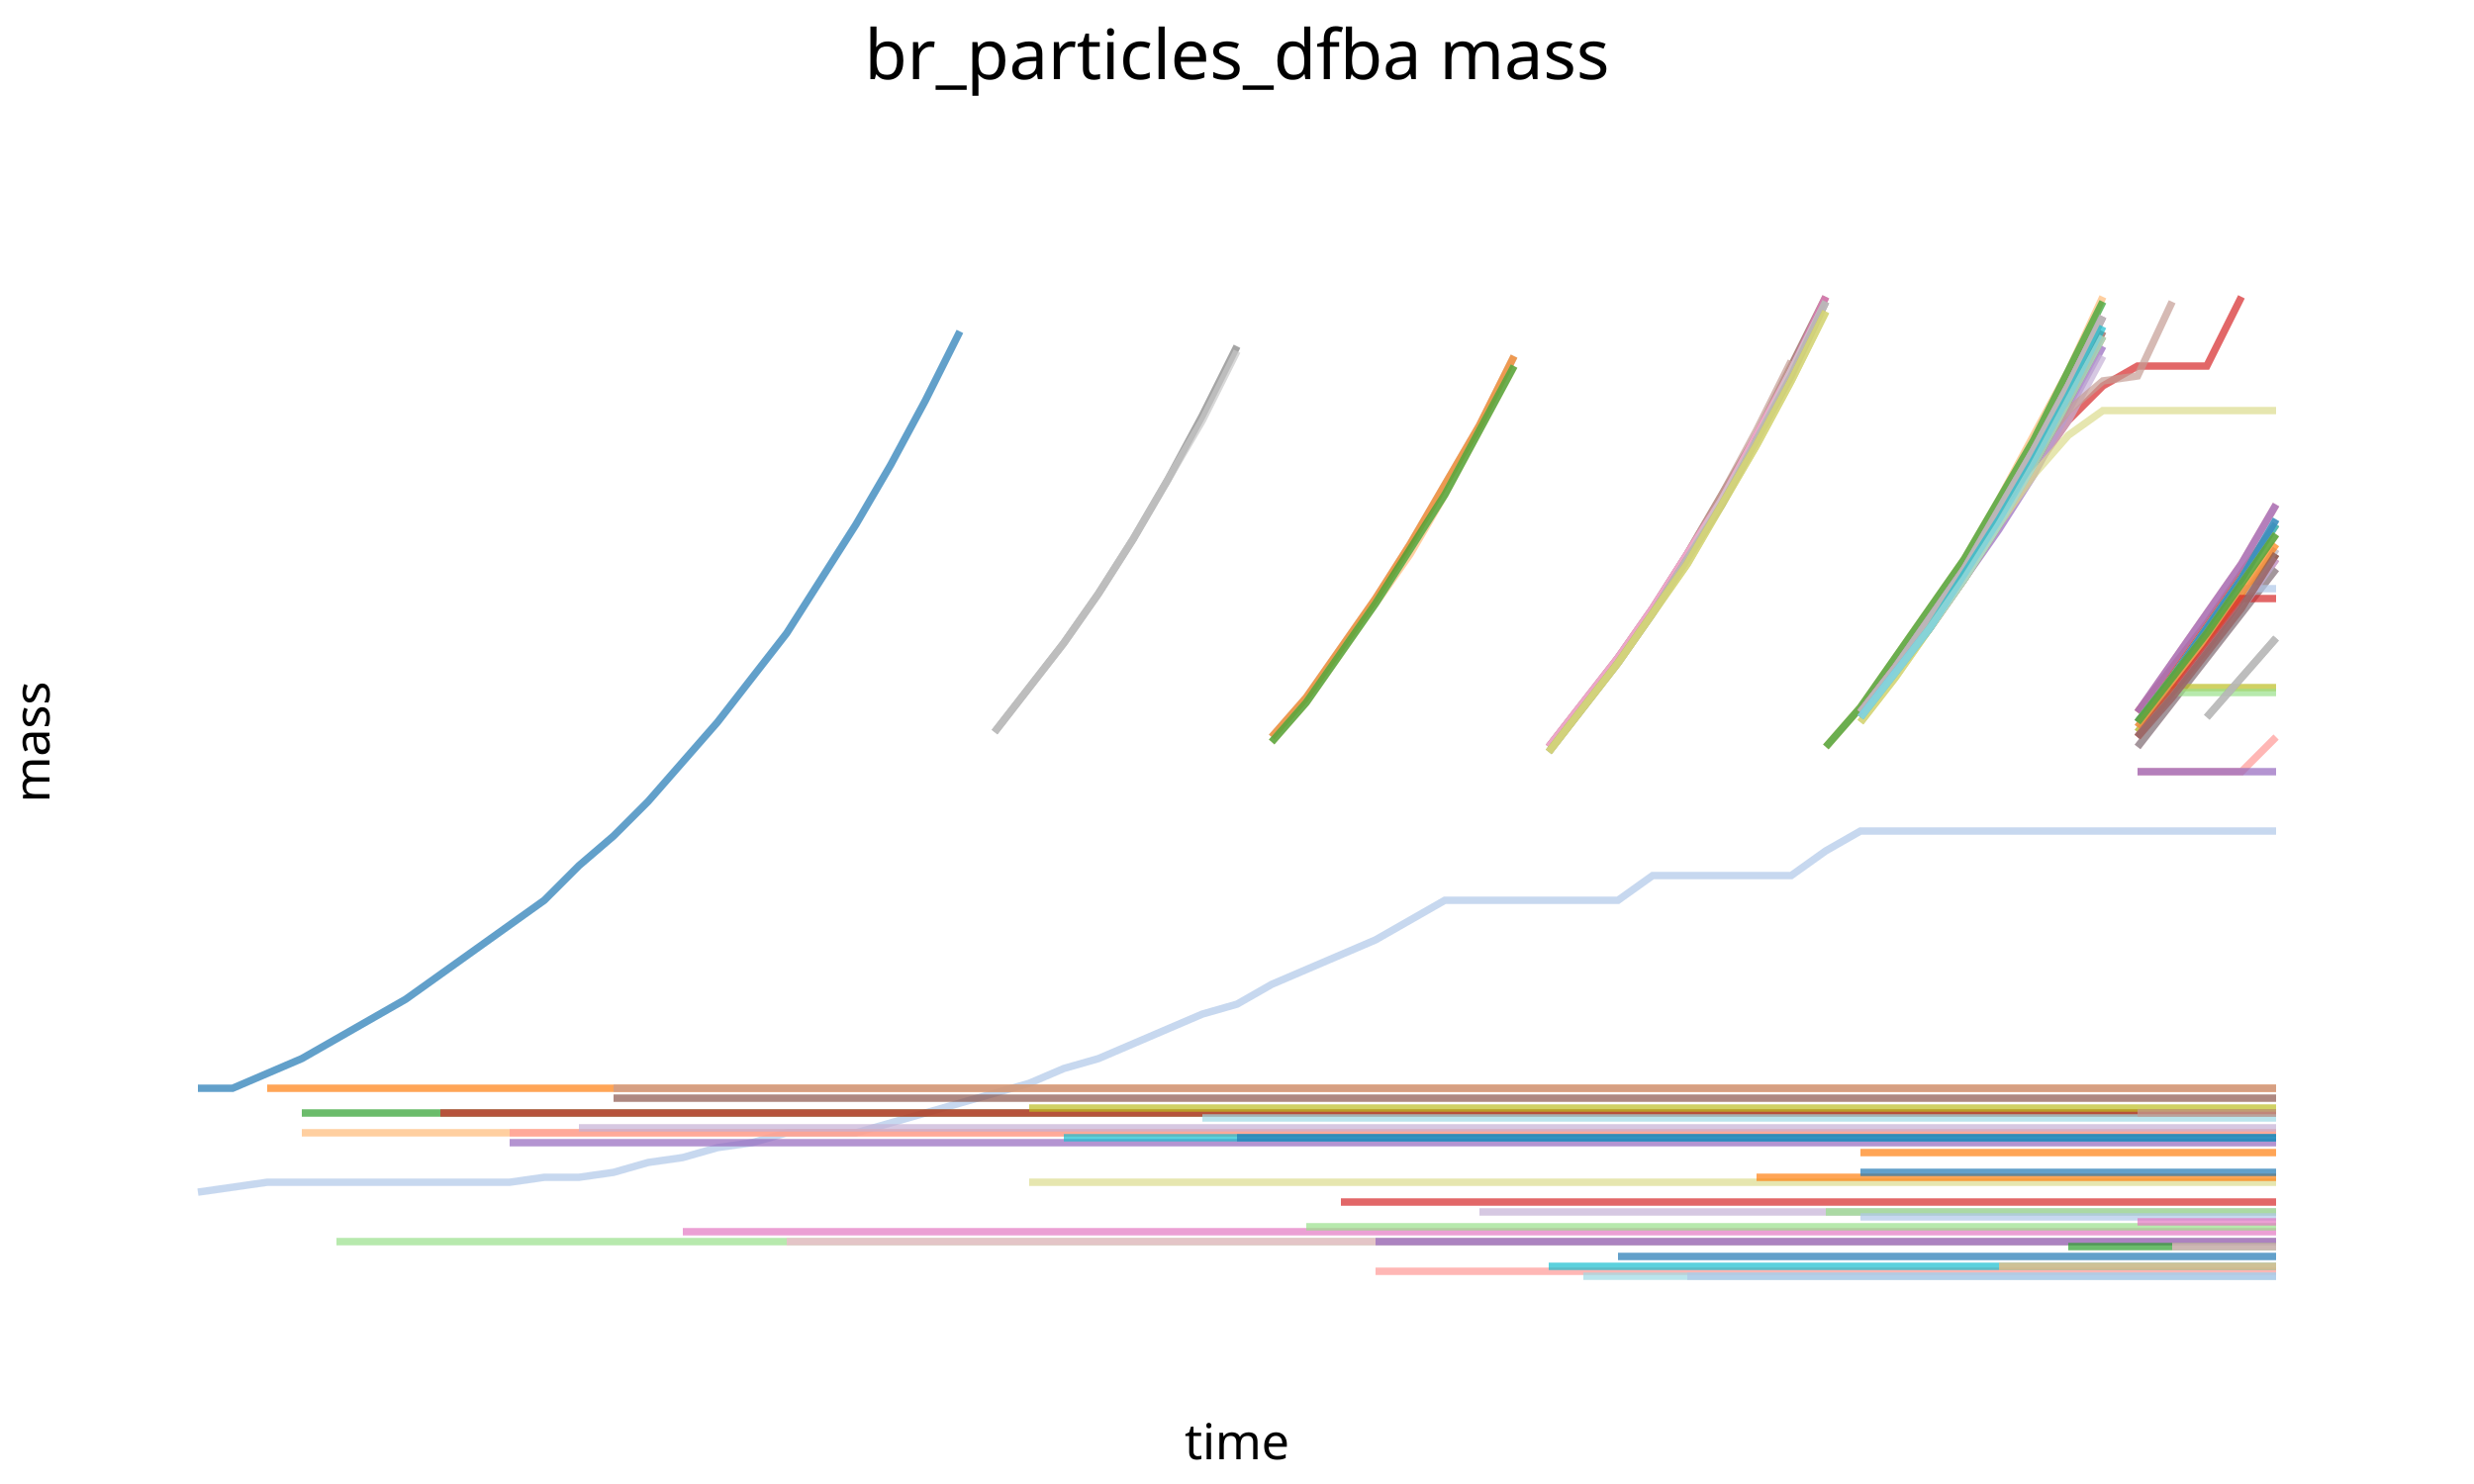
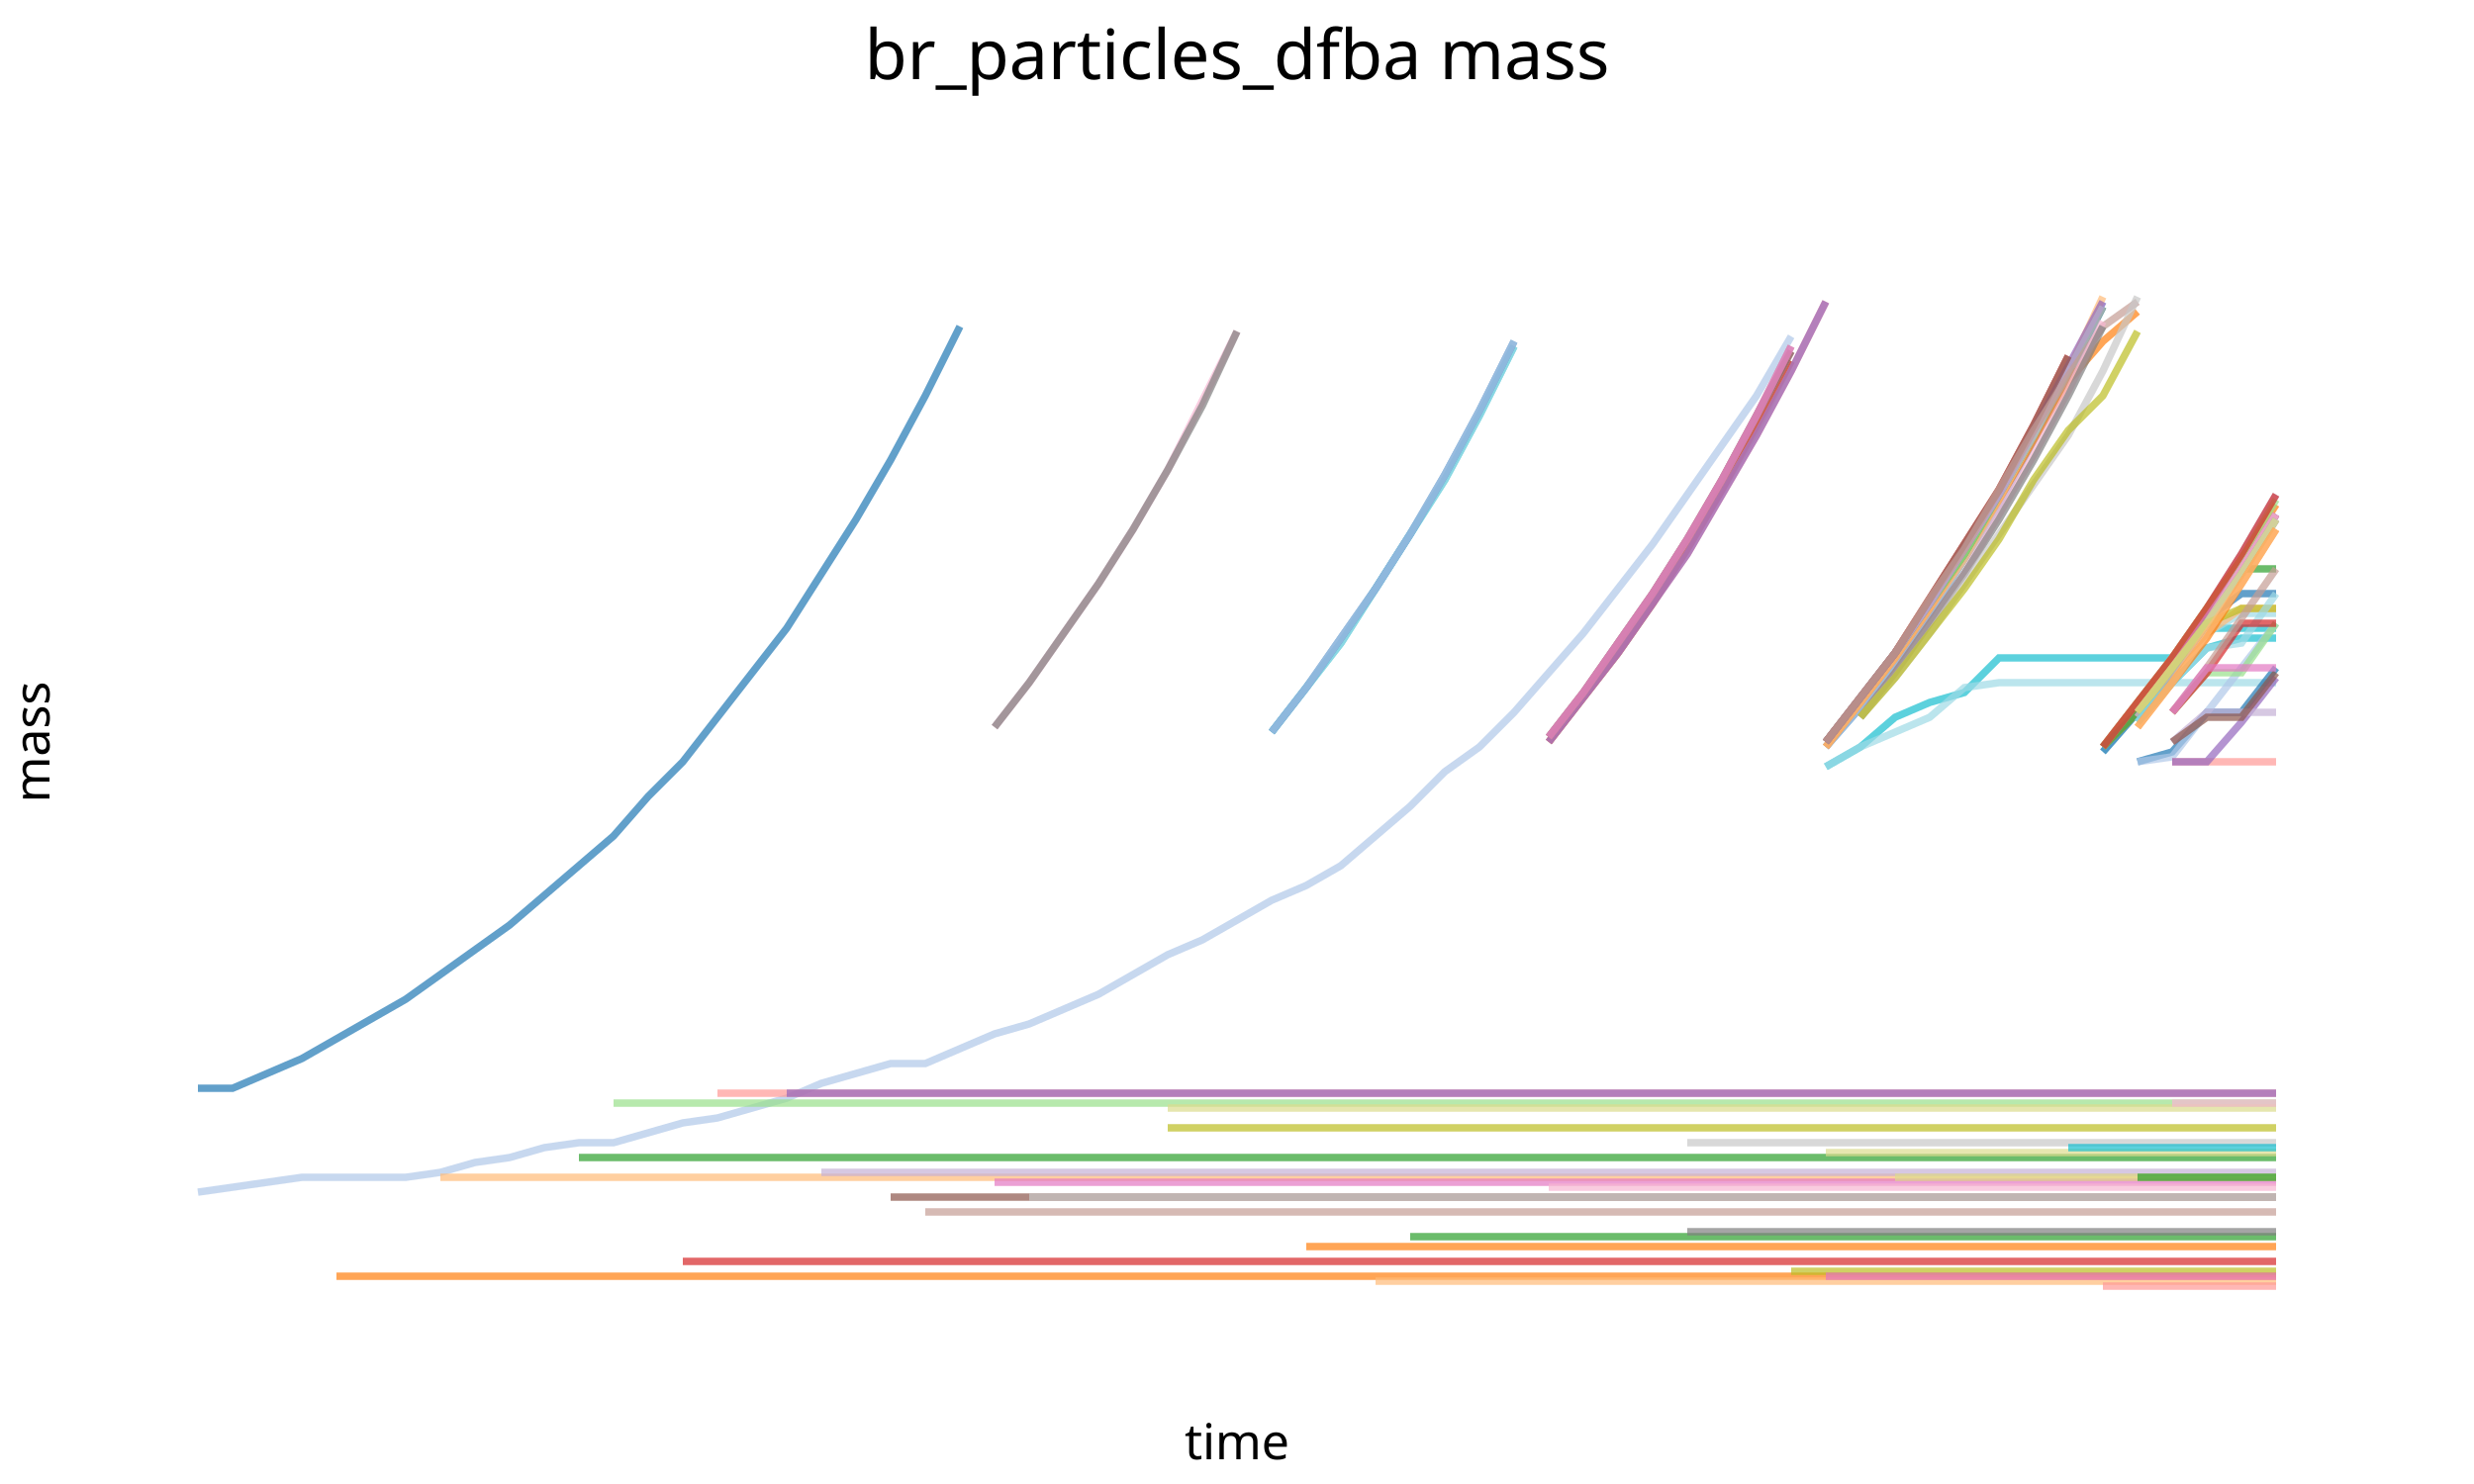
<svg xmlns="http://www.w3.org/2000/svg" width="500" height="300" viewBox="0 0 500 300">
  <rect width="500" height="300" fill="white" />
  <text x="250" y="16" text-anchor="middle" font-size="14" font-family="sans-serif">br_particles_dfba mass</text>
  <text x="250" y="295" text-anchor="middle" font-size="10" font-family="sans-serif">time</text>
  <text x="10" y="150" text-anchor="middle" font-size="10" font-family="sans-serif" transform="rotate(-90 10 150)">mass</text>
-   <polyline points="40,220 47,220 54,217 61,214 68,210 75,206 82,202 89,197 96,192 103,187 110,182 117,175 124,169 131,162 138,154 145,146 152,137 159,128 166,117 173,106 180,94 187,81 194,67" fill="none" stroke="rgb(31,119,180)" stroke-width="1.5" opacity="0.7" />
-   <polyline points="40,241 47,240 54,239 61,239 68,239 75,239 82,239 89,239 96,239 103,239 110,238 117,238 124,237 131,235 138,234 145,232 152,231 159,229 166,229 173,229 180,227 187,225 194,223 201,221 208,219 215,216 222,214 229,211 236,208 243,205 250,203 257,199 264,196 271,193 278,190 285,186 292,182 299,182 306,182 313,182 320,182 327,182 334,177 341,177 348,177 355,177 362,177 369,172 376,168 383,168 390,168 397,168 404,168 411,168 418,168 425,168 432,168 439,168 446,168 453,168 460,168" fill="none" stroke="rgb(175,199,232)" stroke-width="1.5" opacity="0.7" />
-   <polyline points="54,220 61,220 68,220 75,220 82,220 89,220 96,220 103,220 110,220 117,220 124,220 131,220 138,220 145,220 152,220 159,220 166,220 173,220 180,220 187,220 194,220 201,220 208,220 215,220 222,220 229,220 236,220 243,220 250,220 257,220 264,220 271,220 278,220 285,220 292,220 299,220 306,220 313,220 320,220 327,220 334,220 341,220 348,220 355,220 362,220 369,220 376,220 383,220 390,220 397,220 404,220 411,220 418,220 425,220 432,220 439,220 446,220 453,220 460,220" fill="none" stroke="rgb(255,127,14)" stroke-width="1.5" opacity="0.7" />
-   <polyline points="61,229 68,229 75,229 82,229 89,229 96,229 103,229 110,229 117,229 124,229 131,229 138,229 145,229 152,229 159,229 166,229 173,229 180,229 187,229 194,229 201,229 208,229 215,229 222,229 229,229 236,229 243,229 250,229 257,229 264,229 271,229 278,229 285,229 292,229 299,229 306,229 313,229 320,229 327,229 334,229 341,229 348,229 355,229 362,229 369,229 376,229 383,229 390,229 397,229 404,229 411,229 418,229 425,229 432,229 439,229 446,229 453,229 460,229" fill="none" stroke="rgb(255,187,120)" stroke-width="1.5" opacity="0.7" />
-   <polyline points="61,225 68,225 75,225 82,225 89,225 96,225 103,225 110,225 117,225 124,225 131,225 138,225 145,225 152,225 159,225 166,225 173,225 180,225 187,225 194,225 201,225 208,225 215,225 222,225 229,225 236,225 243,225 250,225 257,225 264,225 271,225 278,225 285,225 292,225 299,225 306,225 313,225 320,225 327,225 334,225 341,225 348,225 355,225 362,225 369,225 376,225 383,225 390,225 397,225 404,225 411,225 418,225 425,225 432,225 439,225 446,225 453,225 460,225" fill="none" stroke="rgb(44,160,44)" stroke-width="1.5" opacity="0.7" />
-   <polyline points="68,251 75,251 82,251 89,251 96,251 103,251 110,251 117,251 124,251 131,251 138,251 145,251 152,251 159,251 166,251 173,251 180,251 187,251 194,251 201,251 208,251 215,251 222,251 229,251 236,251 243,251 250,251 257,251 264,251 271,251 278,251 285,251 292,251 299,251 306,251 313,251 320,251 327,251 334,251 341,251 348,251 355,251 362,251 369,251 376,251 383,251 390,251 397,251 404,251 411,251 418,251 425,251 432,251 439,251 446,251 453,251 460,251" fill="none" stroke="rgb(152,223,138)" stroke-width="1.5" opacity="0.7" />
-   <polyline points="89,225 96,225 103,225 110,225 117,225 124,225 131,225 138,225 145,225 152,225 159,225 166,225 173,225 180,225 187,225 194,225 201,225 208,225 215,225 222,225 229,225 236,225 243,225 250,225 257,225 264,225 271,225 278,225 285,225 292,225 299,225 306,225 313,225 320,225 327,225 334,225 341,225 348,225 355,225 362,225 369,225 376,225 383,225 390,225 397,225 404,225 411,225 418,225 425,225 432,225 439,225 446,225 453,225 460,225" fill="none" stroke="rgb(214,39,40)" stroke-width="1.5" opacity="0.7" />
-   <polyline points="103,229 110,229 117,229 124,229 131,229 138,229 145,229 152,229 159,229 166,229 173,229 180,229 187,229 194,229 201,229 208,229 215,229 222,229 229,229 236,229 243,229 250,229 257,229 264,229 271,229 278,229 285,229 292,229 299,229 306,229 313,229 320,229 327,229 334,229 341,229 348,229 355,229 362,229 369,229 376,229 383,229 390,229 397,229 404,229 411,229 418,229 425,229 432,229 439,229 446,229 453,229 460,229" fill="none" stroke="rgb(255,152,150)" stroke-width="1.5" opacity="0.7" />
-   <polyline points="103,231 110,231 117,231 124,231 131,231 138,231 145,231 152,231 159,231 166,231 173,231 180,231 187,231 194,231 201,231 208,231 215,231 222,231 229,231 236,231 243,231 250,231 257,231 264,231 271,231 278,231 285,231 292,231 299,231 306,231 313,231 320,231 327,231 334,231 341,231 348,231 355,231 362,231 369,231 376,231 383,231 390,231 397,231 404,231 411,231 418,231 425,231 432,231 439,231 446,231 453,231 460,231" fill="none" stroke="rgb(148,103,189)" stroke-width="1.5" opacity="0.7" />
-   <polyline points="117,228 124,228 131,228 138,228 145,228 152,228 159,228 166,228 173,228 180,228 187,228 194,228 201,228 208,228 215,228 222,228 229,228 236,228 243,228 250,228 257,228 264,228 271,228 278,228 285,228 292,228 299,228 306,228 313,228 320,228 327,228 334,228 341,228 348,228 355,228 362,228 369,228 376,228 383,228 390,228 397,228 404,228 411,228 418,228 425,228 432,228 439,228 446,228 453,228 460,228" fill="none" stroke="rgb(197,176,213)" stroke-width="1.5" opacity="0.7" />
-   <polyline points="124,222 131,222 138,222 145,222 152,222 159,222 166,222 173,222 180,222 187,222 194,222 201,222 208,222 215,222 222,222 229,222 236,222 243,222 250,222 257,222 264,222 271,222 278,222 285,222 292,222 299,222 306,222 313,222 320,222 327,222 334,222 341,222 348,222 355,222 362,222 369,222 376,222 383,222 390,222 397,222 404,222 411,222 418,222 425,222 432,222 439,222 446,222 453,222 460,222" fill="none" stroke="rgb(140,86,75)" stroke-width="1.5" opacity="0.7" />
-   <polyline points="124,220 131,220 138,220 145,220 152,220 159,220 166,220 173,220 180,220 187,220 194,220 201,220 208,220 215,220 222,220 229,220 236,220 243,220 250,220 257,220 264,220 271,220 278,220 285,220 292,220 299,220 306,220 313,220 320,220 327,220 334,220 341,220 348,220 355,220 362,220 369,220 376,220 383,220 390,220 397,220 404,220 411,220 418,220 425,220 432,220 439,220 446,220 453,220 460,220" fill="none" stroke="rgb(196,156,148)" stroke-width="1.5" opacity="0.7" />
-   <polyline points="138,249 145,249 152,249 159,249 166,249 173,249 180,249 187,249 194,249 201,249 208,249 215,249 222,249 229,249 236,249 243,249 250,249 257,249 264,249 271,249 278,249 285,249 292,249 299,249 306,249 313,249 320,249 327,249 334,249 341,249 348,249 355,249 362,249 369,249 376,249 383,249 390,249 397,249 404,249 411,249 418,249 425,249 432,249 439,249 446,249 453,249 460,249" fill="none" stroke="rgb(227,119,194)" stroke-width="1.5" opacity="0.7" />
-   <polyline points="159,251 166,251 173,251 180,251 187,251 194,251 201,251 208,251 215,251 222,251 229,251 236,251 243,251 250,251 257,251 264,251 271,251 278,251 285,251 292,251 299,251 306,251 313,251 320,251 327,251 334,251 341,251 348,251 355,251 362,251 369,251 376,251 383,251 390,251 397,251 404,251 411,251 418,251 425,251 432,251 439,251 446,251 453,251 460,251" fill="none" stroke="rgb(247,182,210)" stroke-width="1.5" opacity="0.7" />
-   <polyline points="201,148 208,139 215,130 222,120 229,109 236,97 243,84 250,70" fill="none" stroke="rgb(127,127,127)" stroke-width="1.5" opacity="0.7" />
-   <polyline points="201,148 208,139 215,130 222,120 229,109 236,97 243,85 250,71" fill="none" stroke="rgb(199,199,199)" stroke-width="1.5" opacity="0.7" />
-   <polyline points="208,224 215,224 222,224 229,224 236,224 243,224 250,224 257,224 264,224 271,224 278,224 285,224 292,224 299,224 306,224 313,224 320,224 327,224 334,224 341,224 348,224 355,224 362,224 369,224 376,224 383,224 390,224 397,224 404,224 411,224 418,224 425,224 432,224 439,224 446,224 453,224 460,224" fill="none" stroke="rgb(188,189,34)" stroke-width="1.5" opacity="0.7" />
-   <polyline points="208,239 215,239 222,239 229,239 236,239 243,239 250,239 257,239 264,239 271,239 278,239 285,239 292,239 299,239 306,239 313,239 320,239 327,239 334,239 341,239 348,239 355,239 362,239 369,239 376,239 383,239 390,239 397,239 404,239 411,239 418,239 425,239 432,239 439,239 446,239 453,239 460,239" fill="none" stroke="rgb(219,219,141)" stroke-width="1.5" opacity="0.7" />
-   <polyline points="215,230 222,230 229,230 236,230 243,230 250,230 257,230 264,230 271,230 278,230 285,230 292,230 299,230 306,230 313,230 320,230 327,230 334,230 341,230 348,230 355,230 362,230 369,230 376,230 383,230 390,230 397,230 404,230 411,230 418,230 425,230 432,230 439,230 446,230 453,230 460,230" fill="none" stroke="rgb(23,190,207)" stroke-width="1.5" opacity="0.7" />
-   <polyline points="243,226 250,226 257,226 264,226 271,226 278,226 285,226 292,226 299,226 306,226 313,226 320,226 327,226 334,226 341,226 348,226 355,226 362,226 369,226 376,226 383,226 390,226 397,226 404,226 411,226 418,226 425,226 432,226 439,226 446,226 453,226 460,226" fill="none" stroke="rgb(158,218,229)" stroke-width="1.5" opacity="0.7" />
-   <polyline points="250,230 257,230 264,230 271,230 278,230 285,230 292,230 299,230 306,230 313,230 320,230 327,230 334,230 341,230 348,230 355,230 362,230 369,230 376,230 383,230 390,230 397,230 404,230 411,230 418,230 425,230 432,230 439,230 446,230 453,230 460,230" fill="none" stroke="rgb(31,119,180)" stroke-width="1.5" opacity="0.7" />
-   <polyline points="257,149 264,141 271,131 278,121 285,110 292,98 299,86 306,72" fill="none" stroke="rgb(175,199,232)" stroke-width="1.5" opacity="0.7" />
-   <polyline points="257,149 264,141 271,131 278,121 285,110 292,98 299,86 306,72" fill="none" stroke="rgb(255,127,14)" stroke-width="1.5" opacity="0.7" />
-   <polyline points="257,150 264,142 271,132 278,122 285,112 292,100 299,87 306,74" fill="none" stroke="rgb(255,187,120)" stroke-width="1.5" opacity="0.7" />
-   <polyline points="257,150 264,142 271,132 278,122 285,111 292,100 299,87 306,74" fill="none" stroke="rgb(44,160,44)" stroke-width="1.5" opacity="0.7" />
-   <polyline points="264,248 271,248 278,248 285,248 292,248 299,248 306,248 313,248 320,248 327,248 334,248 341,248 348,248 355,248 362,248 369,248 376,248 383,248 390,248 397,248 404,248 411,248 418,248 425,248 432,248 439,248 446,248 453,248 460,248" fill="none" stroke="rgb(152,223,138)" stroke-width="1.5" opacity="0.7" />
-   <polyline points="271,243 278,243 285,243 292,243 299,243 306,243 313,243 320,243 327,243 334,243 341,243 348,243 355,243 362,243 369,243 376,243 383,243 390,243 397,243 404,243 411,243 418,243 425,243 432,243 439,243 446,243 453,243 460,243" fill="none" stroke="rgb(214,39,40)" stroke-width="1.5" opacity="0.7" />
-   <polyline points="278,257 285,257 292,257 299,257 306,257 313,257 320,257 327,257 334,257 341,257 348,257 355,257 362,257 369,257 376,257 383,257 390,257 397,257 404,257 411,257 418,257 425,257 432,257 439,257 446,257 453,257 460,257" fill="none" stroke="rgb(255,152,150)" stroke-width="1.5" opacity="0.7" />
-   <polyline points="278,251 285,251 292,251 299,251 306,251 313,251 320,251 327,251 334,251 341,251 348,251 355,251 362,251 369,251 376,251 383,251 390,251 397,251 404,251 411,251 418,251 425,251 432,251 439,251 446,251 453,251 460,251" fill="none" stroke="rgb(148,103,189)" stroke-width="1.5" opacity="0.7" />
-   <polyline points="299,245 306,245 313,245 320,245 327,245 334,245 341,245 348,245 355,245 362,245 369,245 376,245 383,245 390,245 397,245 404,245 411,245 418,245 425,245 432,245 439,245 446,245 453,245 460,245" fill="none" stroke="rgb(197,176,213)" stroke-width="1.5" opacity="0.7" />
-   <polyline points="313,151 320,142 327,133 334,123 341,112 348,100 355,88 362,74 369,60" fill="none" stroke="rgb(140,86,75)" stroke-width="1.5" opacity="0.7" />
-   <polyline points="313,151 320,142 327,133 334,123 341,112 348,100 355,87 362,73" fill="none" stroke="rgb(196,156,148)" stroke-width="1.5" opacity="0.7" />
-   <polyline points="313,151 320,142 327,133 334,123 341,112 348,101 355,88 362,75 369,60" fill="none" stroke="rgb(227,119,194)" stroke-width="1.5" opacity="0.7" />
-   <polyline points="313,151 320,142 327,133 334,123 341,112 348,101 355,88 362,75 369,61" fill="none" stroke="rgb(247,182,210)" stroke-width="1.5" opacity="0.7" />
-   <polyline points="313,152 320,143 327,134 334,124 341,113 348,102 355,89 362,76 369,61" fill="none" stroke="rgb(127,127,127)" stroke-width="1.5" opacity="0.7" />
-   <polyline points="313,152 320,143 327,134 334,124 341,113 348,101 355,89 362,75 369,61" fill="none" stroke="rgb(199,199,199)" stroke-width="1.5" opacity="0.7" />
-   <polyline points="313,152 320,143 327,134 334,124 341,114 348,102 355,90 362,77 369,63" fill="none" stroke="rgb(188,189,34)" stroke-width="1.5" opacity="0.7" />
-   <polyline points="313,152 320,143 327,134 334,124 341,114 348,102 355,90 362,77 369,63" fill="none" stroke="rgb(219,219,141)" stroke-width="1.5" opacity="0.7" />
-   <polyline points="313,256 320,256 327,256 334,256 341,256 348,256 355,256 362,256 369,256 376,256 383,256 390,256 397,256 404,256 411,256 418,256 425,256 432,256 439,256 446,256 453,256 460,256" fill="none" stroke="rgb(23,190,207)" stroke-width="1.5" opacity="0.7" />
-   <polyline points="320,258 327,258 334,258 341,258 348,258 355,258 362,258 369,258 376,258 383,258 390,258 397,258 404,258 411,258 418,258 425,258 432,258 439,258 446,258 453,258 460,258" fill="none" stroke="rgb(158,218,229)" stroke-width="1.5" opacity="0.7" />
-   <polyline points="327,254 334,254 341,254 348,254 355,254 362,254 369,254 376,254 383,254 390,254 397,254 404,254 411,254 418,254 425,254 432,254 439,254 446,254 453,254 460,254" fill="none" stroke="rgb(31,119,180)" stroke-width="1.5" opacity="0.7" />
-   <polyline points="341,258 348,258 355,258 362,258 369,258 376,258 383,258 390,258 397,258 404,258 411,258 418,258 425,258 432,258 439,258 446,258 453,258 460,258" fill="none" stroke="rgb(175,199,232)" stroke-width="1.5" opacity="0.7" />
-   <polyline points="355,238 362,238 369,238 376,238 383,238 390,238 397,238 404,238 411,238 418,238 425,238 432,238 439,238 446,238 453,238 460,238" fill="none" stroke="rgb(255,127,14)" stroke-width="1.5" opacity="0.7" />
-   <polyline points="369,151 376,143 383,133 390,123 397,113 404,101 411,88 418,75 425,60" fill="none" stroke="rgb(255,187,120)" stroke-width="1.5" opacity="0.7" />
-   <polyline points="369,151 376,143 383,133 390,123 397,113 404,101 411,89 418,75 425,61" fill="none" stroke="rgb(44,160,44)" stroke-width="1.5" opacity="0.7" />
-   <polyline points="369,245 376,245 383,245 390,245 397,245 404,245 411,245 418,245 425,245 432,245 439,245 446,245 453,245 460,245" fill="none" stroke="rgb(152,223,138)" stroke-width="1.5" opacity="0.7" />
-   <polyline points="376,144 383,135 390,126 397,116 404,106 411,95 418,85 425,78 432,74 439,74 446,74 453,60" fill="none" stroke="rgb(214,39,40)" stroke-width="1.5" opacity="0.7" />
-   <polyline points="376,144 383,135 390,126 397,116 404,106 411,94 418,81 425,68" fill="none" stroke="rgb(255,152,150)" stroke-width="1.5" opacity="0.7" />
-   <polyline points="376,144 383,136 390,127 397,117 404,107 411,96 418,83 425,70" fill="none" stroke="rgb(148,103,189)" stroke-width="1.5" opacity="0.7" />
-   <polyline points="376,144 383,136 390,127 397,117 404,106 411,95 418,85 425,72" fill="none" stroke="rgb(197,176,213)" stroke-width="1.5" opacity="0.7" />
-   <polyline points="376,145 383,136 390,127 397,117 404,106 411,94 418,81 425,67" fill="none" stroke="rgb(140,86,75)" stroke-width="1.5" opacity="0.7" />
-   <polyline points="376,145 383,136 390,126 397,116 404,104 411,92 418,83 425,77 432,76 439,61" fill="none" stroke="rgb(196,156,148)" stroke-width="1.5" opacity="0.7" />
-   <polyline points="376,144 383,135 390,125 397,115 404,104 411,91 418,78 425,64" fill="none" stroke="rgb(227,119,194)" stroke-width="1.5" opacity="0.7" />
-   <polyline points="376,144 383,135 390,125 397,115 404,103 411,91 418,78 425,64" fill="none" stroke="rgb(247,182,210)" stroke-width="1.5" opacity="0.7" />
-   <polyline points="376,144 383,135 390,125 397,115 404,103 411,91 418,78 425,64" fill="none" stroke="rgb(127,127,127)" stroke-width="1.5" opacity="0.7" />
-   <polyline points="376,144 383,135 390,125 397,115 404,103 411,91 418,78 425,64" fill="none" stroke="rgb(199,199,199)" stroke-width="1.5" opacity="0.7" />
-   <polyline points="376,146 383,137 390,127 397,117 404,106 411,94 418,81 425,68" fill="none" stroke="rgb(188,189,34)" stroke-width="1.5" opacity="0.7" />
-   <polyline points="376,146 383,137 390,127 397,117 404,106 411,96 418,88 425,83 432,83 439,83 446,83 453,83 460,83" fill="none" stroke="rgb(219,219,141)" stroke-width="1.5" opacity="0.7" />
-   <polyline points="376,145 383,136 390,127 397,116 404,105 411,93 418,80 425,66" fill="none" stroke="rgb(23,190,207)" stroke-width="1.5" opacity="0.7" />
-   <polyline points="376,145 383,136 390,127 397,117 404,106 411,94 418,81 425,68" fill="none" stroke="rgb(158,218,229)" stroke-width="1.5" opacity="0.7" />
-   <polyline points="376,237 383,237 390,237 397,237 404,237 411,237 418,237 425,237 432,237 439,237 446,237 453,237 460,237" fill="none" stroke="rgb(31,119,180)" stroke-width="1.5" opacity="0.7" />
-   <polyline points="376,246 383,246 390,246 397,246 404,246 411,246 418,246 425,246 432,246 439,246 446,246 453,246 460,246" fill="none" stroke="rgb(175,199,232)" stroke-width="1.5" opacity="0.7" />
-   <polyline points="376,233 383,233 390,233 397,233 404,233 411,233 418,233 425,233 432,233 439,233 446,233 453,233 460,233" fill="none" stroke="rgb(255,127,14)" stroke-width="1.5" opacity="0.7" />
-   <polyline points="404,256 411,256 418,256 425,256 432,256 439,256 446,256 453,256 460,256" fill="none" stroke="rgb(255,187,120)" stroke-width="1.5" opacity="0.7" />
-   <polyline points="418,252 425,252 432,252 439,252 446,252 453,252 460,252" fill="none" stroke="rgb(44,160,44)" stroke-width="1.5" opacity="0.7" />
-   <polyline points="432,144 439,135 446,126 453,116 460,106" fill="none" stroke="rgb(152,223,138)" stroke-width="1.5" opacity="0.7" />
-   <polyline points="432,144 439,135 446,126 453,116 460,106" fill="none" stroke="rgb(214,39,40)" stroke-width="1.5" opacity="0.7" />
-   <polyline points="432,144 439,134 446,124 453,114 460,102" fill="none" stroke="rgb(255,152,150)" stroke-width="1.5" opacity="0.7" />
-   <polyline points="432,144 439,134 446,124 453,114 460,102" fill="none" stroke="rgb(148,103,189)" stroke-width="1.5" opacity="0.7" />
-   <polyline points="432,149 439,140 446,131 453,122 460,111" fill="none" stroke="rgb(197,176,213)" stroke-width="1.5" opacity="0.7" />
-   <polyline points="432,149 439,140 446,131 453,122 460,112" fill="none" stroke="rgb(140,86,75)" stroke-width="1.5" opacity="0.7" />
-   <polyline points="432,149 439,141 446,132 453,123 460,113" fill="none" stroke="rgb(196,156,148)" stroke-width="1.5" opacity="0.7" />
-   <polyline points="432,149 439,141 446,132 453,123 460,113" fill="none" stroke="rgb(227,119,194)" stroke-width="1.5" opacity="0.7" />
-   <polyline points="432,151 439,142 446,133 453,124 460,115" fill="none" stroke="rgb(247,182,210)" stroke-width="1.5" opacity="0.7" />
-   <polyline points="432,151 439,142 446,133 453,124 460,115" fill="none" stroke="rgb(127,127,127)" stroke-width="1.5" opacity="0.7" />
-   <polyline points="432,148 439,139 446,130 453,121 460,111" fill="none" stroke="rgb(199,199,199)" stroke-width="1.5" opacity="0.7" />
-   <polyline points="432,148 439,139 446,139 453,139 460,139" fill="none" stroke="rgb(188,189,34)" stroke-width="1.5" opacity="0.7" />
-   <polyline points="432,146 439,137 446,127 453,117 460,106" fill="none" stroke="rgb(219,219,141)" stroke-width="1.5" opacity="0.7" />
-   <polyline points="432,146 439,137 446,127 453,117 460,106" fill="none" stroke="rgb(23,190,207)" stroke-width="1.5" opacity="0.7" />
-   <polyline points="432,146 439,137 446,127 453,117 460,105" fill="none" stroke="rgb(158,218,229)" stroke-width="1.5" opacity="0.7" />
-   <polyline points="432,146 439,137 446,127 453,117 460,105" fill="none" stroke="rgb(31,119,180)" stroke-width="1.5" opacity="0.7" />
-   <polyline points="432,147 439,138 446,129 453,119 460,119" fill="none" stroke="rgb(175,199,232)" stroke-width="1.5" opacity="0.7" />
-   <polyline points="432,147 439,138 446,129 453,120 460,110" fill="none" stroke="rgb(255,127,14)" stroke-width="1.5" opacity="0.7" />
-   <polyline points="432,146 439,137 446,128 453,118 460,108" fill="none" stroke="rgb(255,187,120)" stroke-width="1.5" opacity="0.7" />
-   <polyline points="432,146 439,137 446,128 453,118 460,108" fill="none" stroke="rgb(44,160,44)" stroke-width="1.5" opacity="0.7" />
-   <polyline points="432,149 439,140 446,140 453,140 460,140" fill="none" stroke="rgb(152,223,138)" stroke-width="1.5" opacity="0.7" />
-   <polyline points="432,149 439,140 446,131 453,121 460,121" fill="none" stroke="rgb(214,39,40)" stroke-width="1.5" opacity="0.7" />
-   <polyline points="432,156 439,156 446,156 453,156 460,149" fill="none" stroke="rgb(255,152,150)" stroke-width="1.5" opacity="0.7" />
-   <polyline points="432,156 439,156 446,156 453,156 460,156" fill="none" stroke="rgb(148,103,189)" stroke-width="1.5" opacity="0.7" />
-   <polyline points="432,149 439,141 446,132 453,123 460,113" fill="none" stroke="rgb(197,176,213)" stroke-width="1.5" opacity="0.7" />
-   <polyline points="432,149 439,141 446,132 453,123 460,112" fill="none" stroke="rgb(140,86,75)" stroke-width="1.5" opacity="0.7" />
-   <polyline points="432,225 439,225 446,225 453,225 460,225" fill="none" stroke="rgb(196,156,148)" stroke-width="1.5" opacity="0.7" />
-   <polyline points="432,247 439,247 446,247 453,247 460,247" fill="none" stroke="rgb(227,119,194)" stroke-width="1.5" opacity="0.7" />
-   <polyline points="439,252 446,252 453,252 460,252" fill="none" stroke="rgb(247,182,210)" stroke-width="1.5" opacity="0.7" />
-   <polyline points="446,145 453,137 460,129" fill="none" stroke="rgb(127,127,127)" stroke-width="1.5" opacity="0.7" />
-   <polyline points="446,145 453,137 460,129" fill="none" stroke="rgb(199,199,199)" stroke-width="1.5" opacity="0.7" />
-   <polyline points="460,145" fill="none" stroke="rgb(188,189,34)" stroke-width="1.5" opacity="0.7" />
-   <polyline points="460,145" fill="none" stroke="rgb(219,219,141)" stroke-width="1.5" opacity="0.7" />
-   <polyline points="460,222" fill="none" stroke="rgb(23,190,207)" stroke-width="1.5" opacity="0.7" />
-   <polyline points="460,227" fill="none" stroke="rgb(158,218,229)" stroke-width="1.5" opacity="0.7" />
+   <polyline points="40,220 47,220 54,217 61,214 68,210 75,206 82,202 89,197 96,192 103,187 110,181 117,175 124,169 131,161 138,154 145,145 152,136 159,127 166,116 173,105 180,93 187,80 194,66" fill="none" stroke="rgb(31,119,180)" stroke-width="1.5" opacity="0.7" />
+   <polyline points="40,241 47,240 54,239 61,238 68,238 75,238 82,238 89,237 96,235 103,234 110,232 117,231 124,231 131,229 138,227 145,226 152,224 159,222 166,219 173,217 180,215 187,215 194,212 201,209 208,207 215,204 222,201 229,197 236,193 243,190 250,186 257,182 264,179 271,175 278,169 285,163 292,156 299,151 306,144 313,136 320,128 327,119 334,110 341,100 348,90 355,80 362,68" fill="none" stroke="rgb(175,199,232)" stroke-width="1.5" opacity="0.7" />
+   <polyline points="68,258 75,258 82,258 89,258 96,258 103,258 110,258 117,258 124,258 131,258 138,258 145,258 152,258 159,258 166,258 173,258 180,258 187,258 194,258 201,258 208,258 215,258 222,258 229,258 236,258 243,258 250,258 257,258 264,258 271,258 278,258 285,258 292,258 299,258 306,258 313,258 320,258 327,258 334,258 341,258 348,258 355,258 362,258 369,258 376,258 383,258 390,258 397,258 404,258 411,258 418,258 425,258 432,258 439,258 446,258 453,258 460,258" fill="none" stroke="rgb(255,127,14)" stroke-width="1.5" opacity="0.7" />
+   <polyline points="89,238 96,238 103,238 110,238 117,238 124,238 131,238 138,238 145,238 152,238 159,238 166,238 173,238 180,238 187,238 194,238 201,238 208,238 215,238 222,238 229,238 236,238 243,238 250,238 257,238 264,238 271,238 278,238 285,238 292,238 299,238 306,238 313,238 320,238 327,238 334,238 341,238 348,238 355,238 362,238 369,238 376,238 383,238 390,238 397,238 404,238 411,238 418,238 425,238 432,238 439,238 446,238 453,238 460,238" fill="none" stroke="rgb(255,187,120)" stroke-width="1.5" opacity="0.7" />
+   <polyline points="117,234 124,234 131,234 138,234 145,234 152,234 159,234 166,234 173,234 180,234 187,234 194,234 201,234 208,234 215,234 222,234 229,234 236,234 243,234 250,234 257,234 264,234 271,234 278,234 285,234 292,234 299,234 306,234 313,234 320,234 327,234 334,234 341,234 348,234 355,234 362,234 369,234 376,234 383,234 390,234 397,234 404,234 411,234 418,234 425,234 432,234 439,234 446,234 453,234 460,234" fill="none" stroke="rgb(44,160,44)" stroke-width="1.5" opacity="0.7" />
+   <polyline points="124,223 131,223 138,223 145,223 152,223 159,223 166,223 173,223 180,223 187,223 194,223 201,223 208,223 215,223 222,223 229,223 236,223 243,223 250,223 257,223 264,223 271,223 278,223 285,223 292,223 299,223 306,223 313,223 320,223 327,223 334,223 341,223 348,223 355,223 362,223 369,223 376,223 383,223 390,223 397,223 404,223 411,223 418,223 425,223 432,223 439,223 446,223 453,223 460,223" fill="none" stroke="rgb(152,223,138)" stroke-width="1.5" opacity="0.7" />
+   <polyline points="138,255 145,255 152,255 159,255 166,255 173,255 180,255 187,255 194,255 201,255 208,255 215,255 222,255 229,255 236,255 243,255 250,255 257,255 264,255 271,255 278,255 285,255 292,255 299,255 306,255 313,255 320,255 327,255 334,255 341,255 348,255 355,255 362,255 369,255 376,255 383,255 390,255 397,255 404,255 411,255 418,255 425,255 432,255 439,255 446,255 453,255 460,255" fill="none" stroke="rgb(214,39,40)" stroke-width="1.5" opacity="0.7" />
+   <polyline points="145,221 152,221 159,221 166,221 173,221 180,221 187,221 194,221 201,221 208,221 215,221 222,221 229,221 236,221 243,221 250,221 257,221 264,221 271,221 278,221 285,221 292,221 299,221 306,221 313,221 320,221 327,221 334,221 341,221 348,221 355,221 362,221 369,221 376,221 383,221 390,221 397,221 404,221 411,221 418,221 425,221 432,221 439,221 446,221 453,221 460,221" fill="none" stroke="rgb(255,152,150)" stroke-width="1.5" opacity="0.7" />
+   <polyline points="159,221 166,221 173,221 180,221 187,221 194,221 201,221 208,221 215,221 222,221 229,221 236,221 243,221 250,221 257,221 264,221 271,221 278,221 285,221 292,221 299,221 306,221 313,221 320,221 327,221 334,221 341,221 348,221 355,221 362,221 369,221 376,221 383,221 390,221 397,221 404,221 411,221 418,221 425,221 432,221 439,221 446,221 453,221 460,221" fill="none" stroke="rgb(148,103,189)" stroke-width="1.5" opacity="0.7" />
+   <polyline points="166,237 173,237 180,237 187,237 194,237 201,237 208,237 215,237 222,237 229,237 236,237 243,237 250,237 257,237 264,237 271,237 278,237 285,237 292,237 299,237 306,237 313,237 320,237 327,237 334,237 341,237 348,237 355,237 362,237 369,237 376,237 383,237 390,237 397,237 404,237 411,237 418,237 425,237 432,237 439,237 446,237 453,237 460,237" fill="none" stroke="rgb(197,176,213)" stroke-width="1.5" opacity="0.7" />
+   <polyline points="180,242 187,242 194,242 201,242 208,242 215,242 222,242 229,242 236,242 243,242 250,242 257,242 264,242 271,242 278,242 285,242 292,242 299,242 306,242 313,242 320,242 327,242 334,242 341,242 348,242 355,242 362,242 369,242 376,242 383,242 390,242 397,242 404,242 411,242 418,242 425,242 432,242 439,242 446,242 453,242 460,242" fill="none" stroke="rgb(140,86,75)" stroke-width="1.5" opacity="0.7" />
+   <polyline points="187,245 194,245 201,245 208,245 215,245 222,245 229,245 236,245 243,245 250,245 257,245 264,245 271,245 278,245 285,245 292,245 299,245 306,245 313,245 320,245 327,245 334,245 341,245 348,245 355,245 362,245 369,245 376,245 383,245 390,245 397,245 404,245 411,245 418,245 425,245 432,245 439,245 446,245 453,245 460,245" fill="none" stroke="rgb(196,156,148)" stroke-width="1.5" opacity="0.7" />
+   <polyline points="201,239 208,239 215,239 222,239 229,239 236,239 243,239 250,239 257,239 264,239 271,239 278,239 285,239 292,239 299,239 306,239 313,239 320,239 327,239 334,239 341,239 348,239 355,239 362,239 369,239 376,239 383,239 390,239 397,239 404,239 411,239 418,239 425,239 432,239 439,239 446,239 453,239 460,239" fill="none" stroke="rgb(227,119,194)" stroke-width="1.5" opacity="0.7" />
+   <polyline points="201,147 208,138 215,128 222,118 229,107 236,95 243,81 250,67" fill="none" stroke="rgb(247,182,210)" stroke-width="1.5" opacity="0.7" />
+   <polyline points="201,147 208,138 215,128 222,118 229,107 236,95 243,82 250,67" fill="none" stroke="rgb(127,127,127)" stroke-width="1.5" opacity="0.7" />
+   <polyline points="208,242 215,242 222,242 229,242 236,242 243,242 250,242 257,242 264,242 271,242 278,242 285,242 292,242 299,242 306,242 313,242 320,242 327,242 334,242 341,242 348,242 355,242 362,242 369,242 376,242 383,242 390,242 397,242 404,242 411,242 418,242 425,242 432,242 439,242 446,242 453,242 460,242" fill="none" stroke="rgb(199,199,199)" stroke-width="1.5" opacity="0.7" />
+   <polyline points="236,228 243,228 250,228 257,228 264,228 271,228 278,228 285,228 292,228 299,228 306,228 313,228 320,228 327,228 334,228 341,228 348,228 355,228 362,228 369,228 376,228 383,228 390,228 397,228 404,228 411,228 418,228 425,228 432,228 439,228 446,228 453,228 460,228" fill="none" stroke="rgb(188,189,34)" stroke-width="1.5" opacity="0.7" />
+   <polyline points="236,224 243,224 250,224 257,224 264,224 271,224 278,224 285,224 292,224 299,224 306,224 313,224 320,224 327,224 334,224 341,224 348,224 355,224 362,224 369,224 376,224 383,224 390,224 397,224 404,224 411,224 418,224 425,224 432,224 439,224 446,224 453,224 460,224" fill="none" stroke="rgb(219,219,141)" stroke-width="1.5" opacity="0.7" />
+   <polyline points="257,148 264,139 271,130 278,119 285,108 292,97 299,84 306,70" fill="none" stroke="rgb(23,190,207)" stroke-width="1.5" opacity="0.7" />
+   <polyline points="257,148 264,139 271,130 278,119 285,108 292,97 299,84 306,70" fill="none" stroke="rgb(158,218,229)" stroke-width="1.5" opacity="0.7" />
+   <polyline points="257,148 264,139 271,129 278,119 285,108 292,96 299,83 306,69" fill="none" stroke="rgb(31,119,180)" stroke-width="1.5" opacity="0.7" />
+   <polyline points="257,148 264,139 271,129 278,119 285,108 292,96 299,83 306,69" fill="none" stroke="rgb(175,199,232)" stroke-width="1.5" opacity="0.7" />
+   <polyline points="264,252 271,252 278,252 285,252 292,252 299,252 306,252 313,252 320,252 327,252 334,252 341,252 348,252 355,252 362,252 369,252 376,252 383,252 390,252 397,252 404,252 411,252 418,252 425,252 432,252 439,252 446,252 453,252 460,252" fill="none" stroke="rgb(255,127,14)" stroke-width="1.5" opacity="0.7" />
+   <polyline points="278,259 285,259 292,259 299,259 306,259 313,259 320,259 327,259 334,259 341,259 348,259 355,259 362,259 369,259 376,259 383,259 390,259 397,259 404,259 411,259 418,259 425,259 432,259 439,259 446,259 453,259 460,259" fill="none" stroke="rgb(255,187,120)" stroke-width="1.5" opacity="0.7" />
+   <polyline points="285,250 292,250 299,250 306,250 313,250 320,250 327,250 334,250 341,250 348,250 355,250 362,250 369,250 376,250 383,250 390,250 397,250 404,250 411,250 418,250 425,250 432,250 439,250 446,250 453,250 460,250" fill="none" stroke="rgb(44,160,44)" stroke-width="1.5" opacity="0.7" />
+   <polyline points="313,150 320,141 327,132 334,122 341,111 348,99 355,87 362,73" fill="none" stroke="rgb(152,223,138)" stroke-width="1.5" opacity="0.7" />
+   <polyline points="313,150 320,141 327,132 334,122 341,111 348,99 355,86 362,73" fill="none" stroke="rgb(214,39,40)" stroke-width="1.5" opacity="0.7" />
+   <polyline points="313,150 320,141 327,132 334,122 341,112 348,100 355,88 362,75 369,61" fill="none" stroke="rgb(255,152,150)" stroke-width="1.5" opacity="0.7" />
+   <polyline points="313,150 320,141 327,132 334,122 341,112 348,100 355,88 362,75 369,61" fill="none" stroke="rgb(148,103,189)" stroke-width="1.5" opacity="0.7" />
+   <polyline points="313,149 320,140 327,130 334,120 341,109 348,97 355,84 362,71" fill="none" stroke="rgb(197,176,213)" stroke-width="1.5" opacity="0.7" />
+   <polyline points="313,149 320,140 327,130 334,120 341,109 348,97 355,84 362,71" fill="none" stroke="rgb(140,86,75)" stroke-width="1.5" opacity="0.7" />
+   <polyline points="313,149 320,140 327,130 334,120 341,109 348,97 355,84 362,70" fill="none" stroke="rgb(196,156,148)" stroke-width="1.5" opacity="0.7" />
+   <polyline points="313,149 320,140 327,130 334,120 341,109 348,97 355,84 362,70" fill="none" stroke="rgb(227,119,194)" stroke-width="1.5" opacity="0.7" />
+   <polyline points="313,240 320,240 327,240 334,240 341,240 348,240 355,240 362,240 369,240 376,240 383,240 390,240 397,240 404,240 411,240 418,240 425,240 432,240 439,240 446,240 453,240 460,240" fill="none" stroke="rgb(247,182,210)" stroke-width="1.5" opacity="0.7" />
+   <polyline points="341,249 348,249 355,249 362,249 369,249 376,249 383,249 390,249 397,249 404,249 411,249 418,249 425,249 432,249 439,249 446,249 453,249 460,249" fill="none" stroke="rgb(127,127,127)" stroke-width="1.5" opacity="0.7" />
+   <polyline points="341,231 348,231 355,231 362,231 369,231 376,231 383,231 390,231 397,231 404,231 411,231 418,231 425,231 432,231 439,231 446,231 453,231 460,231" fill="none" stroke="rgb(199,199,199)" stroke-width="1.5" opacity="0.7" />
+   <polyline points="362,257 369,257 376,257 383,257 390,257 397,257 404,257 411,257 418,257 425,257 432,257 439,257 446,257 453,257 460,257" fill="none" stroke="rgb(188,189,34)" stroke-width="1.5" opacity="0.7" />
+   <polyline points="369,233 376,233 383,233 390,233 397,233 404,233 411,233 418,233 425,233 432,233 439,233 446,233 453,233 460,233" fill="none" stroke="rgb(219,219,141)" stroke-width="1.5" opacity="0.7" />
+   <polyline points="369,155 376,151 383,145 390,142 397,140 404,133 411,133 418,133 425,133 432,133 439,133 446,127 453,127 460,127" fill="none" stroke="rgb(23,190,207)" stroke-width="1.5" opacity="0.7" />
+   <polyline points="369,155 376,151 383,148 390,145 397,139 404,138 411,138 418,138 425,138 432,138 439,138 446,138 453,138 460,138" fill="none" stroke="rgb(158,218,229)" stroke-width="1.5" opacity="0.7" />
+   <polyline points="369,151 376,143 383,134 390,124 397,113 404,102 411,89 418,76 425,62" fill="none" stroke="rgb(31,119,180)" stroke-width="1.5" opacity="0.7" />
+   <polyline points="369,151 376,143 383,134 390,124 397,113 404,102 411,89 418,76 425,61" fill="none" stroke="rgb(175,199,232)" stroke-width="1.5" opacity="0.7" />
+   <polyline points="369,151 376,142 383,133 390,123 397,112 404,101 411,89 418,77 425,69 432,63" fill="none" stroke="rgb(255,127,14)" stroke-width="1.5" opacity="0.7" />
+   <polyline points="369,151 376,142 383,133 390,123 397,113 404,101 411,88 418,75 425,60" fill="none" stroke="rgb(255,187,120)" stroke-width="1.5" opacity="0.7" />
+   <polyline points="369,150 376,141 383,132 390,122 397,112 404,100 411,88 418,75 425,62" fill="none" stroke="rgb(44,160,44)" stroke-width="1.5" opacity="0.7" />
+   <polyline points="369,150 376,141 383,132 390,122 397,112 404,100 411,88 418,74" fill="none" stroke="rgb(152,223,138)" stroke-width="1.5" opacity="0.7" />
+   <polyline points="369,150 376,141 383,132 390,121 397,110 404,99 411,86 418,72" fill="none" stroke="rgb(214,39,40)" stroke-width="1.5" opacity="0.7" />
+   <polyline points="369,150 376,141 383,132 390,121 397,110 404,99 411,86 418,72" fill="none" stroke="rgb(255,152,150)" stroke-width="1.5" opacity="0.7" />
+   <polyline points="369,150 376,141 383,132 390,122 397,111 404,100 411,87 418,74 425,61" fill="none" stroke="rgb(148,103,189)" stroke-width="1.5" opacity="0.7" />
+   <polyline points="369,150 376,141 383,132 390,122 397,111 404,100 411,88 418,75 425,62" fill="none" stroke="rgb(197,176,213)" stroke-width="1.5" opacity="0.7" />
+   <polyline points="369,150 376,141 383,132 390,121 397,110 404,99 411,86 418,72" fill="none" stroke="rgb(140,86,75)" stroke-width="1.5" opacity="0.7" />
+   <polyline points="369,150 376,141 383,132 390,121 397,111 404,99 411,87 418,76 425,66 432,61" fill="none" stroke="rgb(196,156,148)" stroke-width="1.5" opacity="0.7" />
+   <polyline points="369,258 376,258 383,258 390,258 397,258 404,258 411,258 418,258 425,258 432,258 439,258 446,258 453,258 460,258" fill="none" stroke="rgb(227,119,194)" stroke-width="1.5" opacity="0.7" />
+   <polyline points="376,145 383,136 390,126 397,116 404,104 411,92 418,79 425,65" fill="none" stroke="rgb(247,182,210)" stroke-width="1.5" opacity="0.7" />
+   <polyline points="376,145 383,136 390,126 397,116 404,105 411,93 418,80 425,66" fill="none" stroke="rgb(127,127,127)" stroke-width="1.5" opacity="0.7" />
+   <polyline points="376,145 383,137 390,128 397,118 404,108 411,98 418,88 425,75 432,60" fill="none" stroke="rgb(199,199,199)" stroke-width="1.5" opacity="0.7" />
+   <polyline points="376,145 383,137 390,128 397,119 404,109 411,97 418,87 425,80 432,67" fill="none" stroke="rgb(188,189,34)" stroke-width="1.5" opacity="0.7" />
+   <polyline points="383,238 390,238 397,238 404,238 411,238 418,238 425,238 432,238 439,238 446,238 453,238 460,238" fill="none" stroke="rgb(219,219,141)" stroke-width="1.5" opacity="0.7" />
+   <polyline points="418,232 425,232 432,232 439,232 446,232 453,232 460,232" fill="none" stroke="rgb(23,190,207)" stroke-width="1.5" opacity="0.7" />
+   <polyline points="425,152 432,144 439,135 446,128 453,124 460,124" fill="none" stroke="rgb(158,218,229)" stroke-width="1.5" opacity="0.7" />
+   <polyline points="425,152 432,144 439,135 446,125 453,120 460,120" fill="none" stroke="rgb(31,119,180)" stroke-width="1.5" opacity="0.7" />
+   <polyline points="425,151 432,142 439,133 446,123 453,112 460,100" fill="none" stroke="rgb(175,199,232)" stroke-width="1.5" opacity="0.7" />
+   <polyline points="425,151 432,142 439,133 446,123 453,113 460,102" fill="none" stroke="rgb(255,127,14)" stroke-width="1.5" opacity="0.7" />
+   <polyline points="425,151 432,144 439,135 446,128 453,123 460,123" fill="none" stroke="rgb(255,187,120)" stroke-width="1.5" opacity="0.7" />
+   <polyline points="425,151 432,144 439,135 446,125 453,115 460,115" fill="none" stroke="rgb(44,160,44)" stroke-width="1.5" opacity="0.7" />
+   <polyline points="425,151 432,142 439,133 446,123 453,113 460,101" fill="none" stroke="rgb(152,223,138)" stroke-width="1.5" opacity="0.7" />
+   <polyline points="425,151 432,142 439,133 446,123 453,112 460,100" fill="none" stroke="rgb(214,39,40)" stroke-width="1.5" opacity="0.7" />
+   <polyline points="425,260 432,260 439,260 446,260 453,260 460,260" fill="none" stroke="rgb(255,152,150)" stroke-width="1.5" opacity="0.7" />
+   <polyline points="432,145 439,136 446,126 453,116 460,104" fill="none" stroke="rgb(148,103,189)" stroke-width="1.5" opacity="0.7" />
+   <polyline points="432,145 439,136 446,126 453,115 460,104" fill="none" stroke="rgb(197,176,213)" stroke-width="1.5" opacity="0.7" />
+   <polyline points="432,145 439,136 446,126 453,115 460,104" fill="none" stroke="rgb(140,86,75)" stroke-width="1.5" opacity="0.7" />
+   <polyline points="432,145 439,136 446,126 453,116 460,105" fill="none" stroke="rgb(196,156,148)" stroke-width="1.5" opacity="0.7" />
+   <polyline points="432,144 439,135 446,125 453,115 460,104" fill="none" stroke="rgb(227,119,194)" stroke-width="1.5" opacity="0.7" />
+   <polyline points="432,144 439,135 446,126 453,115 460,104" fill="none" stroke="rgb(247,182,210)" stroke-width="1.5" opacity="0.7" />
+   <polyline points="432,145 439,136 446,126 453,116 460,105" fill="none" stroke="rgb(127,127,127)" stroke-width="1.5" opacity="0.7" />
+   <polyline points="432,145 439,136 446,126 453,116 460,105" fill="none" stroke="rgb(199,199,199)" stroke-width="1.5" opacity="0.7" />
+   <polyline points="432,144 439,135 446,126 453,123 460,123" fill="none" stroke="rgb(188,189,34)" stroke-width="1.5" opacity="0.7" />
+   <polyline points="432,144 439,135 446,126 453,116 460,105" fill="none" stroke="rgb(219,219,141)" stroke-width="1.5" opacity="0.7" />
+   <polyline points="432,146 439,138 446,131 453,129 460,129" fill="none" stroke="rgb(23,190,207)" stroke-width="1.5" opacity="0.7" />
+   <polyline points="432,146 439,138 446,131 453,130 460,120" fill="none" stroke="rgb(158,218,229)" stroke-width="1.5" opacity="0.7" />
+   <polyline points="432,154 439,152 446,144 453,144 460,135" fill="none" stroke="rgb(31,119,180)" stroke-width="1.5" opacity="0.7" />
+   <polyline points="432,154 439,153 446,144 453,135 460,126" fill="none" stroke="rgb(175,199,232)" stroke-width="1.5" opacity="0.7" />
+   <polyline points="432,147 439,138 446,129 453,118 460,107" fill="none" stroke="rgb(255,127,14)" stroke-width="1.5" opacity="0.7" />
+   <polyline points="432,147 439,138 446,128 453,118 460,107" fill="none" stroke="rgb(255,187,120)" stroke-width="1.5" opacity="0.7" />
+   <polyline points="432,238 439,238 446,238 453,238 460,238" fill="none" stroke="rgb(44,160,44)" stroke-width="1.5" opacity="0.7" />
+   <polyline points="439,144 446,136 453,136 460,126" fill="none" stroke="rgb(152,223,138)" stroke-width="1.5" opacity="0.7" />
+   <polyline points="439,144 446,136 453,126 460,126" fill="none" stroke="rgb(214,39,40)" stroke-width="1.5" opacity="0.7" />
+   <polyline points="439,154 446,154 453,154 460,154" fill="none" stroke="rgb(255,152,150)" stroke-width="1.5" opacity="0.7" />
+   <polyline points="439,154 446,154 453,146 460,137" fill="none" stroke="rgb(148,103,189)" stroke-width="1.5" opacity="0.7" />
+   <polyline points="439,150 446,144 453,144 460,144" fill="none" stroke="rgb(197,176,213)" stroke-width="1.5" opacity="0.7" />
+   <polyline points="439,150 446,145 453,145 460,136" fill="none" stroke="rgb(140,86,75)" stroke-width="1.5" opacity="0.7" />
+   <polyline points="439,144 446,135 453,125 460,115" fill="none" stroke="rgb(196,156,148)" stroke-width="1.5" opacity="0.7" />
+   <polyline points="439,144 446,135 453,135 460,135" fill="none" stroke="rgb(227,119,194)" stroke-width="1.5" opacity="0.7" />
+   <polyline points="439,223 446,223 453,223 460,223" fill="none" stroke="rgb(247,182,210)" stroke-width="1.5" opacity="0.7" />
</svg>
